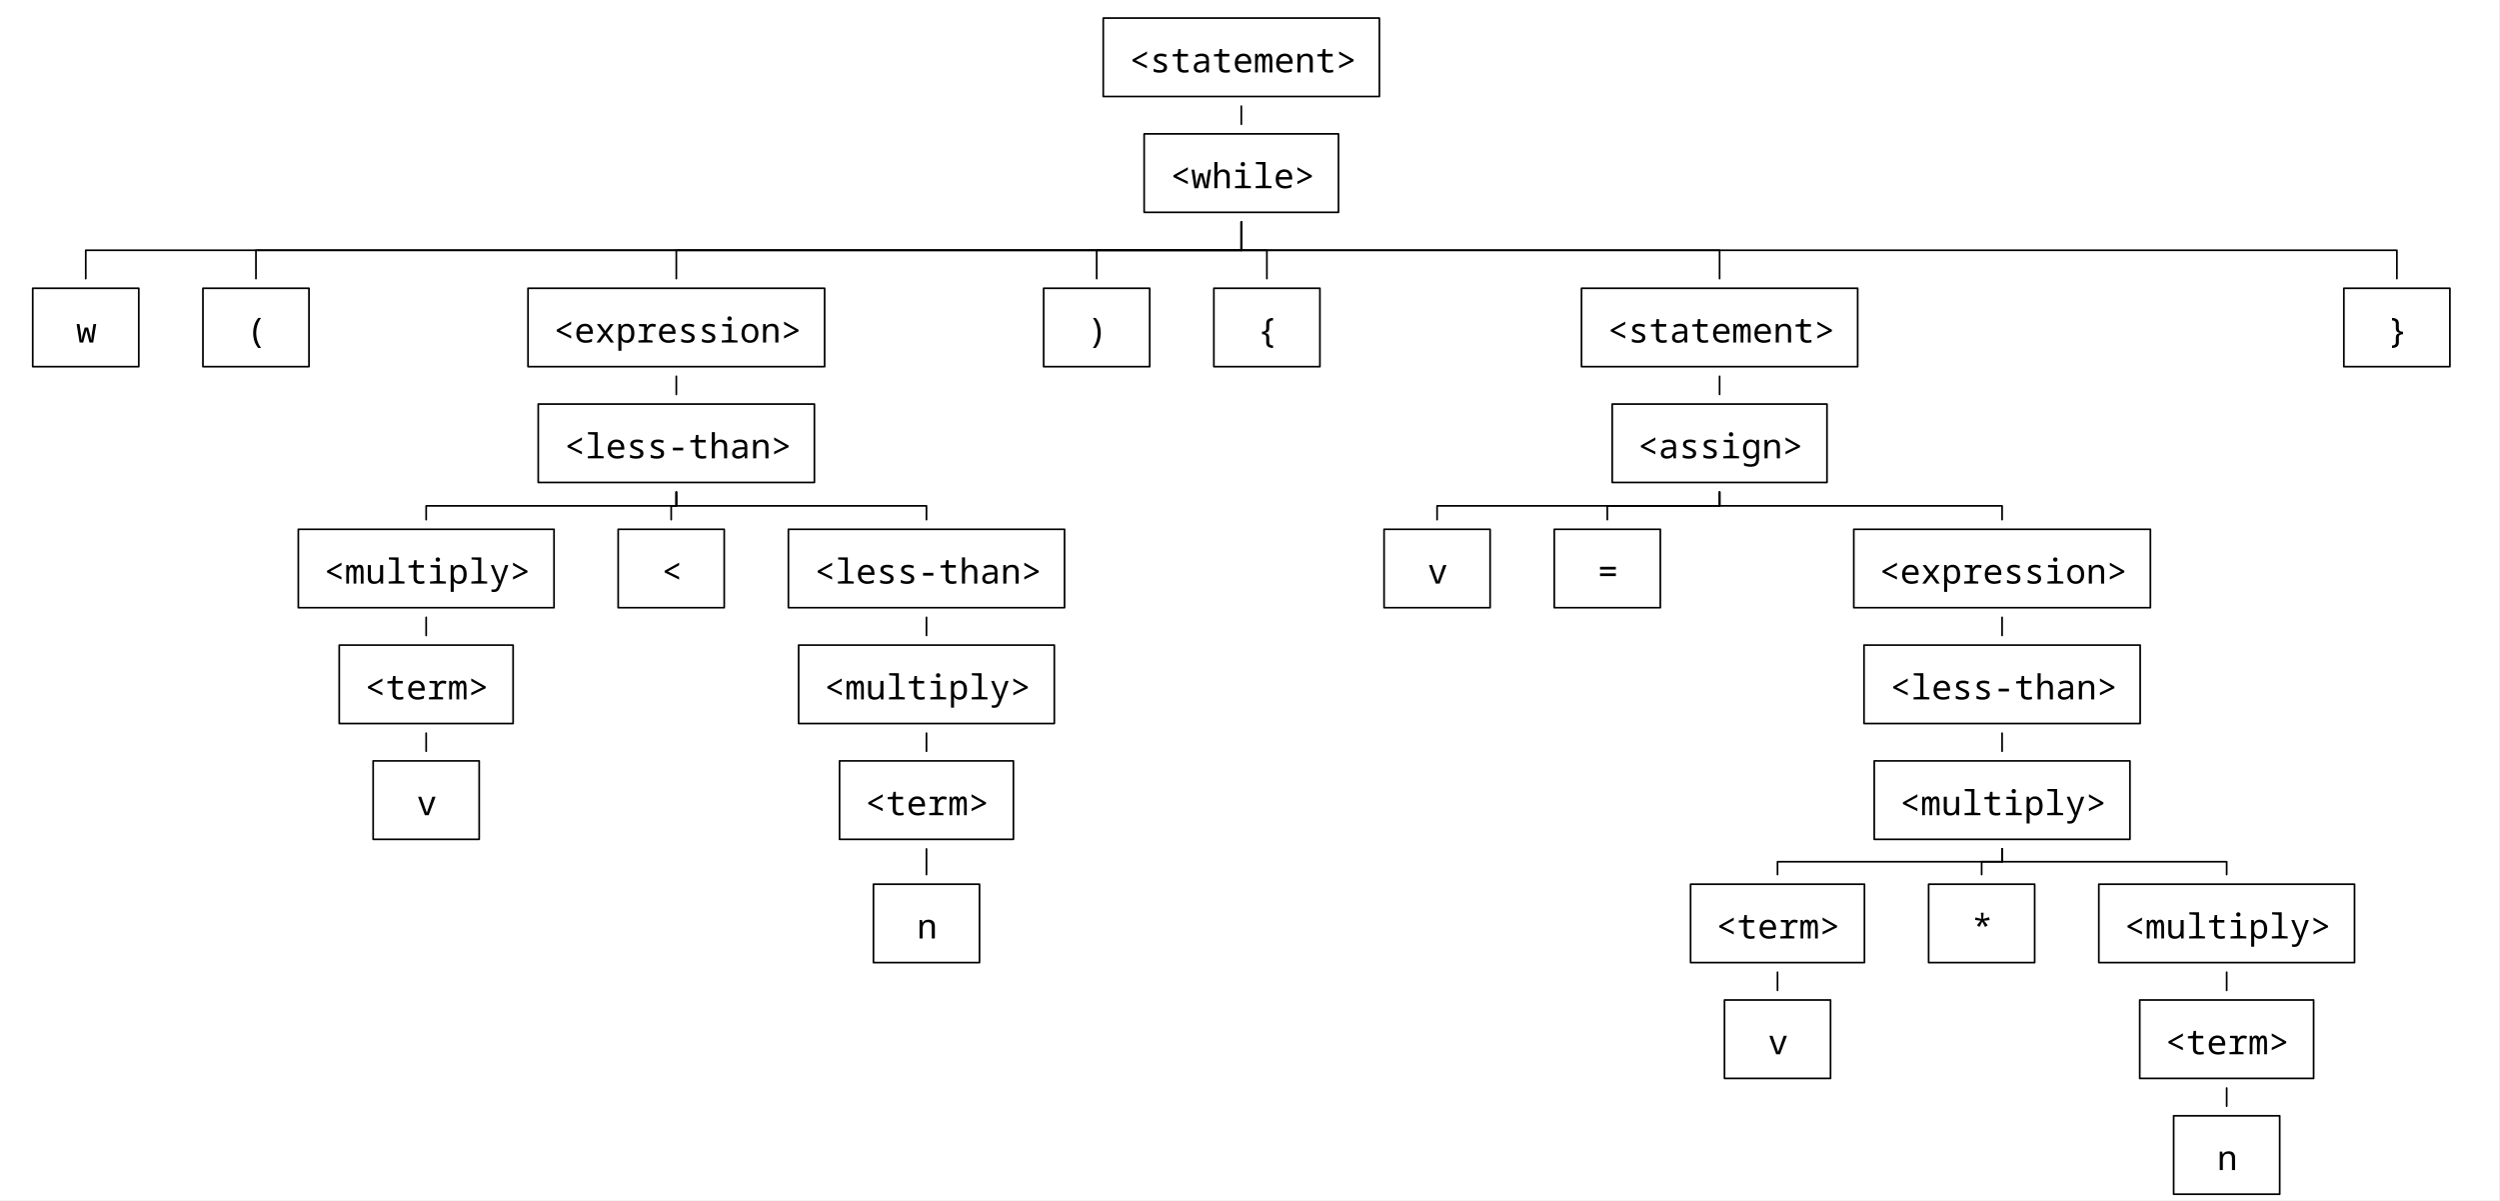
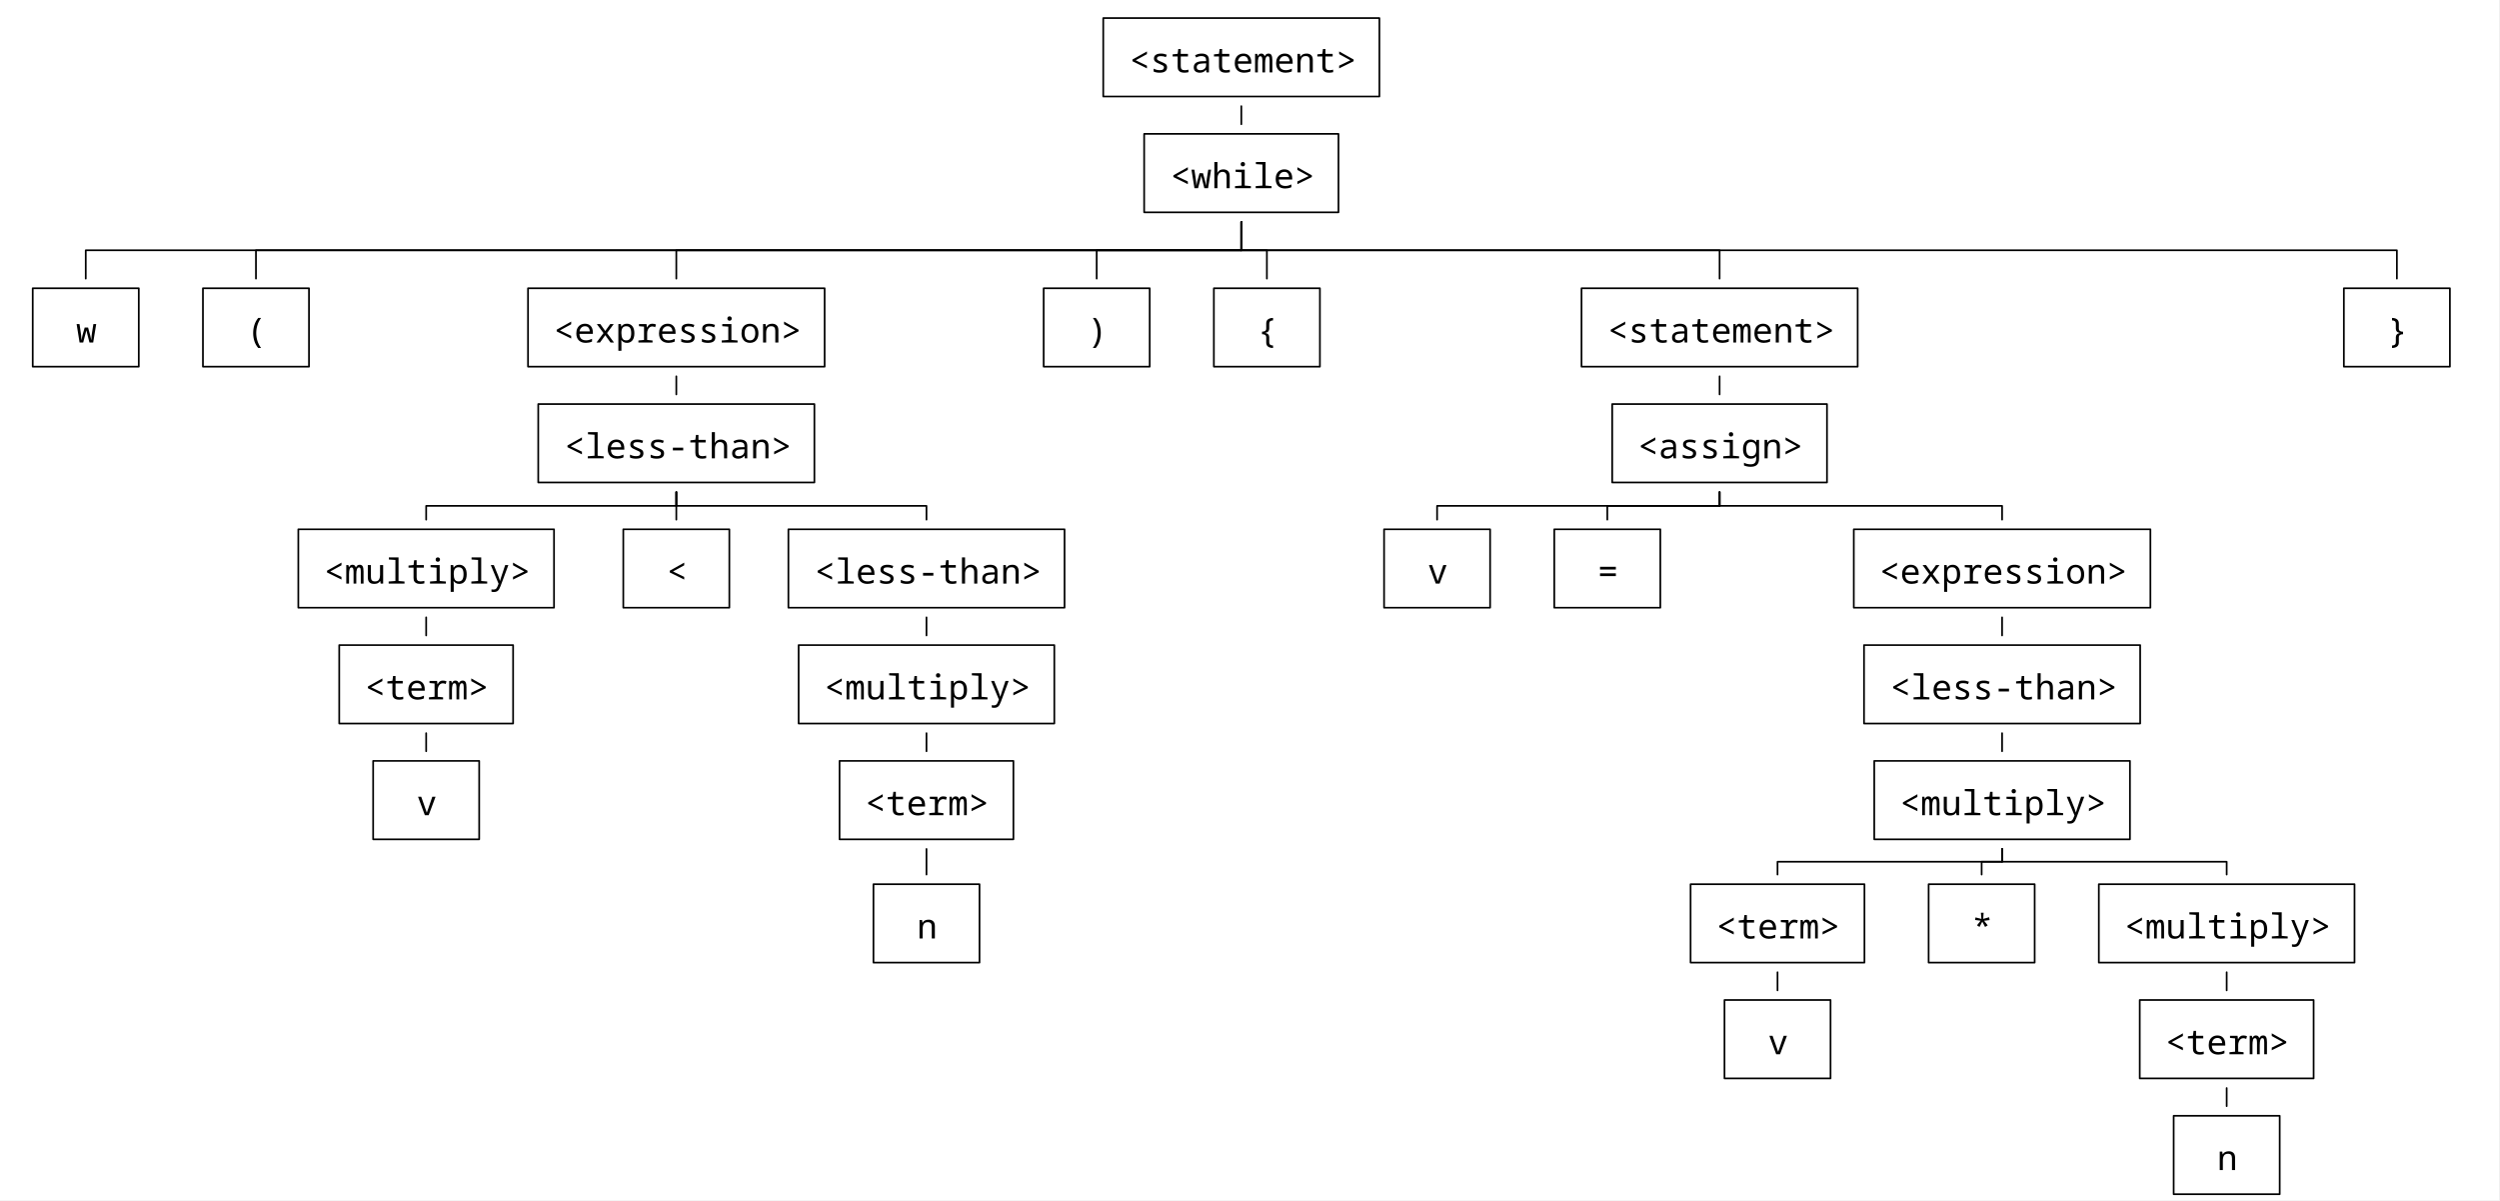
<svg xmlns="http://www.w3.org/2000/svg" width="2321.2" height="1114.4" viewBox="-15.2, 0, 2321.2, 1114.4" version="1.1">
  <defs>
    <marker id="arrow" markerUnits="userSpaceOnUse" viewBox="0 0 10 10" refX="10" refY="5" markerWidth="15.2" markerHeight="15.2" orient="auto">
      <path d="M 0 0 L 10 5 L 0 10" fill="black" />
    </marker>
    <marker id="arrowStart" markerUnits="userSpaceOnUse" viewBox="0 0 10 10" refX="0" refY="5" markerWidth="15.2" markerHeight="15.2" orient="auto">
      <path d="M 10 0 L 0 5 L 10 10" fill="black" />
    </marker>
    <marker id="arrowBackward" markerUnits="userSpaceOnUse" viewBox="0 0 10 10" refX="5" refY="5" markerWidth="15.2" markerHeight="15.2" orient="auto">
      <path d="M 0 0 L 10 5 L 0 10 z" fill="black" />
    </marker>
    <marker id="arrowForward" markerUnits="userSpaceOnUse" viewBox="0 0 10 10" refX="5" refY="5" markerWidth="15.2" markerHeight="15.2" orient="auto">
      <path d="M 10 0 L 0 5 L 10 10 z" fill="black" />
    </marker>
    <marker id="arrowBothways" markerUnits="userSpaceOnUse" viewBox="0 0 30 10" refX="15" refY="5" markerWidth="45.6" markerHeight="15.2" orient="auto">
      <path d="M 0 5 L 10 0 L 10 5 L 20 5 L 20 0 L 30 5 L 20 10 L 20 5 L 10 5 L 10 10 z" fill="black" />
    </marker>
    <pattern id="hatchBlack" x="10" y="10" width="10.0" height="10.0" patternUnits="userSpaceOnUse" patternTransform="rotate(45)">
      <line x1="0" y="0" x2="0" y2="10.0" stroke="black" stroke-width="4.0" />
    </pattern>
    <pattern id="hatchForNode" x="10" y="10" width="10.0" height="10.0" patternUnits="userSpaceOnUse" patternTransform="rotate(45)">
      <line x1="0" y="0" x2="0" y2="10.0" stroke="black" stroke-width="4.0" />
    </pattern>
    <pattern id="hatchForLeaf" x="10" y="10" width="10.0" height="10.0" patternUnits="userSpaceOnUse" patternTransform="rotate(45)">
      <line x1="0" y="0" x2="0" y2="10.0" stroke="black" stroke-width="4.0" />
    </pattern>
  </defs>
  <rect x="-15.2" y="0" width="2321.2" height="1114.4" stroke="none" fill="white" />
  <text white-space="pre" alignment-baseline="text-top" style="fill: black; stroke-width: 0; font-size: 32px;" x="1033.3" y="67.2">
    <tspan x="1033.8" y="67.2" style="" text-decoration="" font-family="'Noto Sans Mono', 'Noto Sans JP', 'Noto Sans Mono CJK JP', 'Noto Sans Arabic', 'Noto Sans Hebrew', 'Noto Sans Devanagari', 'Noto Sans Thai', 'Noto Sans Khmer', 'Noto Sans Math', monospace">&lt;statement&gt;</tspan>
  </text>
  <text white-space="pre" alignment-baseline="text-top" style="fill: black; stroke-width: 0; font-size: 32px;" x="1071.3" y="174.72">
    <tspan x="1071.8" y="174.72" style="" text-decoration="" font-family="'Noto Sans Mono', 'Noto Sans JP', 'Noto Sans Mono CJK JP', 'Noto Sans Arabic', 'Noto Sans Hebrew', 'Noto Sans Devanagari', 'Noto Sans Thai', 'Noto Sans Khmer', 'Noto Sans Math', monospace">&lt;while&gt;</tspan>
  </text>
  <text white-space="pre" alignment-baseline="text-top" style="fill: black; stroke-width: 0; font-size: 32px;" x="38.95" y="318.047">
    <tspan x="39.45" y="318.047" style="" text-decoration="" font-family="'Noto Sans Mono', 'Noto Sans JP', 'Noto Sans Mono CJK JP', 'Noto Sans Arabic', 'Noto Sans Hebrew', 'Noto Sans Devanagari', 'Noto Sans Thai', 'Noto Sans Khmer', 'Noto Sans Math', monospace">
      <tspan style="fill:none;">￭</tspan>w<tspan style="fill:none;">￭</tspan>
    </tspan>
  </text>
  <text white-space="pre" alignment-baseline="text-top" style="fill: black; stroke-width: 0; font-size: 32px;" x="197.05" y="318.047">
    <tspan x="197.55" y="318.047" style="" text-decoration="" font-family="'Noto Sans Mono', 'Noto Sans JP', 'Noto Sans Mono CJK JP', 'Noto Sans Arabic', 'Noto Sans Hebrew', 'Noto Sans Devanagari', 'Noto Sans Thai', 'Noto Sans Khmer', 'Noto Sans Math', monospace">
      <tspan style="fill:none;">￭</tspan>(<tspan style="fill:none;">￭</tspan>
    </tspan>
  </text>
  <text white-space="pre" alignment-baseline="text-top" style="fill: black; stroke-width: 0; font-size: 32px;" x="499.0" y="318.047">
    <tspan x="499.0" y="318.047" style="" text-decoration="" font-family="'Noto Sans Mono', 'Noto Sans JP', 'Noto Sans Mono CJK JP', 'Noto Sans Arabic', 'Noto Sans Hebrew', 'Noto Sans Devanagari', 'Noto Sans Thai', 'Noto Sans Khmer', 'Noto Sans Math', monospace">&lt;expression&gt;</tspan>
  </text>
  <text white-space="pre" alignment-baseline="text-top" style="fill: black; stroke-width: 0; font-size: 32px;" x="508.5" y="425.567">
    <tspan x="509.0" y="425.567" style="" text-decoration="" font-family="'Noto Sans Mono', 'Noto Sans JP', 'Noto Sans Mono CJK JP', 'Noto Sans Arabic', 'Noto Sans Hebrew', 'Noto Sans Devanagari', 'Noto Sans Thai', 'Noto Sans Khmer', 'Noto Sans Math', monospace">&lt;less-than&gt;</tspan>
  </text>
  <text white-space="pre" alignment-baseline="text-top" style="fill: black; stroke-width: 0; font-size: 32px;" x="285.65" y="541.841">
    <tspan x="285.65" y="541.841" style="" text-decoration="" font-family="'Noto Sans Mono', 'Noto Sans JP', 'Noto Sans Mono CJK JP', 'Noto Sans Arabic', 'Noto Sans Hebrew', 'Noto Sans Devanagari', 'Noto Sans Thai', 'Noto Sans Khmer', 'Noto Sans Math', monospace">&lt;multiply&gt;</tspan>
  </text>
  <text white-space="pre" alignment-baseline="text-top" style="fill: black; stroke-width: 0; font-size: 32px;" x="323.65" y="649.361">
    <tspan x="323.65" y="649.361" style="" text-decoration="" font-family="'Noto Sans Mono', 'Noto Sans JP', 'Noto Sans Mono CJK JP', 'Noto Sans Arabic', 'Noto Sans Hebrew', 'Noto Sans Devanagari', 'Noto Sans Thai', 'Noto Sans Khmer', 'Noto Sans Math', monospace">&lt;term&gt;</tspan>
  </text>
  <text white-space="pre" alignment-baseline="text-top" style="fill: black; stroke-width: 0; font-size: 32px;" x="355.15" y="756.881">
    <tspan x="355.65" y="756.881" style="" text-decoration="" font-family="'Noto Sans Mono', 'Noto Sans JP', 'Noto Sans Mono CJK JP', 'Noto Sans Arabic', 'Noto Sans Hebrew', 'Noto Sans Devanagari', 'Noto Sans Thai', 'Noto Sans Khmer', 'Noto Sans Math', monospace">
      <tspan style="fill:none;">￭</tspan>v<tspan style="fill:none;">￭</tspan>
    </tspan>
  </text>
-   <text white-space="pre" alignment-baseline="text-top" style="fill: black; stroke-width: 0; font-size: 32px;" x="582.75" y="541.841">
-     <tspan x="583.25" y="541.841" style="" text-decoration="" font-family="'Noto Sans Mono', 'Noto Sans JP', 'Noto Sans Mono CJK JP', 'Noto Sans Arabic', 'Noto Sans Hebrew', 'Noto Sans Devanagari', 'Noto Sans Thai', 'Noto Sans Khmer', 'Noto Sans Math', monospace">
+   <text white-space="pre" alignment-baseline="text-top" style="fill: black; stroke-width: 0; font-size: 32px;" x="587.5" y="541.841">
+     <tspan x="588.0" y="541.841" style="" text-decoration="" font-family="'Noto Sans Mono', 'Noto Sans JP', 'Noto Sans Mono CJK JP', 'Noto Sans Arabic', 'Noto Sans Hebrew', 'Noto Sans Devanagari', 'Noto Sans Thai', 'Noto Sans Khmer', 'Noto Sans Math', monospace">
      <tspan style="fill:none;">￭</tspan>&lt;<tspan style="fill:none;">￭</tspan>
    </tspan>
  </text>
  <text white-space="pre" alignment-baseline="text-top" style="fill: black; stroke-width: 0; font-size: 32px;" x="740.85" y="541.841">
    <tspan x="741.35" y="541.841" style="" text-decoration="" font-family="'Noto Sans Mono', 'Noto Sans JP', 'Noto Sans Mono CJK JP', 'Noto Sans Arabic', 'Noto Sans Hebrew', 'Noto Sans Devanagari', 'Noto Sans Thai', 'Noto Sans Khmer', 'Noto Sans Math', monospace">&lt;less-than&gt;</tspan>
  </text>
  <text white-space="pre" alignment-baseline="text-top" style="fill: black; stroke-width: 0; font-size: 32px;" x="750.35" y="649.361">
    <tspan x="750.35" y="649.361" style="" text-decoration="" font-family="'Noto Sans Mono', 'Noto Sans JP', 'Noto Sans Mono CJK JP', 'Noto Sans Arabic', 'Noto Sans Hebrew', 'Noto Sans Devanagari', 'Noto Sans Thai', 'Noto Sans Khmer', 'Noto Sans Math', monospace">&lt;multiply&gt;</tspan>
  </text>
  <text white-space="pre" alignment-baseline="text-top" style="fill: black; stroke-width: 0; font-size: 32px;" x="788.35" y="756.881">
    <tspan x="788.35" y="756.881" style="" text-decoration="" font-family="'Noto Sans Mono', 'Noto Sans JP', 'Noto Sans Mono CJK JP', 'Noto Sans Arabic', 'Noto Sans Hebrew', 'Noto Sans Devanagari', 'Noto Sans Thai', 'Noto Sans Khmer', 'Noto Sans Math', monospace">&lt;term&gt;</tspan>
  </text>
  <text white-space="pre" alignment-baseline="text-top" style="fill: black; stroke-width: 0; font-size: 32px;" x="819.85" y="871.36">
    <tspan x="820.35" y="871.36" style="" text-decoration="" font-family="'Noto Sans Mono', 'Noto Sans JP', 'Noto Sans Mono CJK JP', 'Noto Sans Arabic', 'Noto Sans Hebrew', 'Noto Sans Devanagari', 'Noto Sans Thai', 'Noto Sans Khmer', 'Noto Sans Math', monospace">
      <tspan style="fill:none;">￭</tspan>n<tspan style="fill:none;">￭</tspan>
    </tspan>
  </text>
  <text white-space="pre" alignment-baseline="text-top" style="fill: black; stroke-width: 0; font-size: 32px;" x="977.95" y="318.047">
    <tspan x="978.45" y="318.047" style="" text-decoration="" font-family="'Noto Sans Mono', 'Noto Sans JP', 'Noto Sans Mono CJK JP', 'Noto Sans Arabic', 'Noto Sans Hebrew', 'Noto Sans Devanagari', 'Noto Sans Thai', 'Noto Sans Khmer', 'Noto Sans Math', monospace">
      <tspan style="fill:none;">￭</tspan>)<tspan style="fill:none;">￭</tspan>
    </tspan>
  </text>
  <text white-space="pre" alignment-baseline="text-top" style="fill: black; stroke-width: 0; font-size: 32px;" x="1136.05" y="318.047">
    <tspan x="1136.55" y="318.047" style="" text-decoration="" font-family="'Noto Sans Mono', 'Noto Sans JP', 'Noto Sans Mono CJK JP', 'Noto Sans Arabic', 'Noto Sans Hebrew', 'Noto Sans Devanagari', 'Noto Sans Thai', 'Noto Sans Khmer', 'Noto Sans Math', monospace">
      <tspan style="fill:none;">￭</tspan>{<tspan style="fill:none;">￭</tspan>
    </tspan>
  </text>
  <text white-space="pre" alignment-baseline="text-top" style="fill: black; stroke-width: 0; font-size: 32px;" x="1477.55" y="318.047">
    <tspan x="1478.05" y="318.047" style="" text-decoration="" font-family="'Noto Sans Mono', 'Noto Sans JP', 'Noto Sans Mono CJK JP', 'Noto Sans Arabic', 'Noto Sans Hebrew', 'Noto Sans Devanagari', 'Noto Sans Thai', 'Noto Sans Khmer', 'Noto Sans Math', monospace">&lt;statement&gt;</tspan>
  </text>
  <text white-space="pre" alignment-baseline="text-top" style="fill: black; stroke-width: 0; font-size: 32px;" x="1506.05" y="425.567">
    <tspan x="1506.05" y="425.567" style="" text-decoration="" font-family="'Noto Sans Mono', 'Noto Sans JP', 'Noto Sans Mono CJK JP', 'Noto Sans Arabic', 'Noto Sans Hebrew', 'Noto Sans Devanagari', 'Noto Sans Thai', 'Noto Sans Khmer', 'Noto Sans Math', monospace">&lt;assign&gt;</tspan>
  </text>
  <text white-space="pre" alignment-baseline="text-top" style="fill: black; stroke-width: 0; font-size: 32px;" x="1294.15" y="541.841">
    <tspan x="1294.65" y="541.841" style="" text-decoration="" font-family="'Noto Sans Mono', 'Noto Sans JP', 'Noto Sans Mono CJK JP', 'Noto Sans Arabic', 'Noto Sans Hebrew', 'Noto Sans Devanagari', 'Noto Sans Thai', 'Noto Sans Khmer', 'Noto Sans Math', monospace">
      <tspan style="fill:none;">￭</tspan>v<tspan style="fill:none;">￭</tspan>
    </tspan>
  </text>
  <text white-space="pre" alignment-baseline="text-top" style="fill: black; stroke-width: 0; font-size: 32px;" x="1452.25" y="541.841">
    <tspan x="1452.75" y="541.841" style="" text-decoration="" font-family="'Noto Sans Mono', 'Noto Sans JP', 'Noto Sans Mono CJK JP', 'Noto Sans Arabic', 'Noto Sans Hebrew', 'Noto Sans Devanagari', 'Noto Sans Thai', 'Noto Sans Khmer', 'Noto Sans Math', monospace">
      <tspan style="fill:none;">￭</tspan>=<tspan style="fill:none;">￭</tspan>
    </tspan>
  </text>
  <text white-space="pre" alignment-baseline="text-top" style="fill: black; stroke-width: 0; font-size: 32px;" x="1730.45" y="541.841">
    <tspan x="1730.45" y="541.841" style="" text-decoration="" font-family="'Noto Sans Mono', 'Noto Sans JP', 'Noto Sans Mono CJK JP', 'Noto Sans Arabic', 'Noto Sans Hebrew', 'Noto Sans Devanagari', 'Noto Sans Thai', 'Noto Sans Khmer', 'Noto Sans Math', monospace">&lt;expression&gt;</tspan>
  </text>
  <text white-space="pre" alignment-baseline="text-top" style="fill: black; stroke-width: 0; font-size: 32px;" x="1739.95" y="649.361">
    <tspan x="1740.45" y="649.361" style="" text-decoration="" font-family="'Noto Sans Mono', 'Noto Sans JP', 'Noto Sans Mono CJK JP', 'Noto Sans Arabic', 'Noto Sans Hebrew', 'Noto Sans Devanagari', 'Noto Sans Thai', 'Noto Sans Khmer', 'Noto Sans Math', monospace">&lt;less-than&gt;</tspan>
  </text>
  <text white-space="pre" alignment-baseline="text-top" style="fill: black; stroke-width: 0; font-size: 32px;" x="1749.45" y="756.881">
    <tspan x="1749.45" y="756.881" style="" text-decoration="" font-family="'Noto Sans Mono', 'Noto Sans JP', 'Noto Sans Mono CJK JP', 'Noto Sans Arabic', 'Noto Sans Hebrew', 'Noto Sans Devanagari', 'Noto Sans Thai', 'Noto Sans Khmer', 'Noto Sans Math', monospace">&lt;multiply&gt;</tspan>
  </text>
  <text white-space="pre" alignment-baseline="text-top" style="fill: black; stroke-width: 0; font-size: 32px;" x="1578.85" y="871.36">
    <tspan x="1578.85" y="871.36" style="" text-decoration="" font-family="'Noto Sans Mono', 'Noto Sans JP', 'Noto Sans Mono CJK JP', 'Noto Sans Arabic', 'Noto Sans Hebrew', 'Noto Sans Devanagari', 'Noto Sans Thai', 'Noto Sans Khmer', 'Noto Sans Math', monospace">&lt;term&gt;</tspan>
  </text>
  <text white-space="pre" alignment-baseline="text-top" style="fill: black; stroke-width: 0; font-size: 32px;" x="1610.35" y="978.88">
    <tspan x="1610.85" y="978.88" style="" text-decoration="" font-family="'Noto Sans Mono', 'Noto Sans JP', 'Noto Sans Mono CJK JP', 'Noto Sans Arabic', 'Noto Sans Hebrew', 'Noto Sans Devanagari', 'Noto Sans Thai', 'Noto Sans Khmer', 'Noto Sans Math', monospace">
      <tspan style="fill:none;">￭</tspan>v<tspan style="fill:none;">￭</tspan>
    </tspan>
  </text>
  <text white-space="pre" alignment-baseline="text-top" style="fill: black; stroke-width: 0; font-size: 32px;" x="1799.95" y="871.36">
    <tspan x="1800.45" y="871.36" style="" text-decoration="" font-family="'Noto Sans Mono', 'Noto Sans JP', 'Noto Sans Mono CJK JP', 'Noto Sans Arabic', 'Noto Sans Hebrew', 'Noto Sans Devanagari', 'Noto Sans Thai', 'Noto Sans Khmer', 'Noto Sans Math', monospace">
      <tspan style="fill:none;">￭</tspan>*<tspan style="fill:none;">￭</tspan>
    </tspan>
  </text>
  <text white-space="pre" alignment-baseline="text-top" style="fill: black; stroke-width: 0; font-size: 32px;" x="1958.05" y="871.36">
    <tspan x="1958.05" y="871.36" style="" text-decoration="" font-family="'Noto Sans Mono', 'Noto Sans JP', 'Noto Sans Mono CJK JP', 'Noto Sans Arabic', 'Noto Sans Hebrew', 'Noto Sans Devanagari', 'Noto Sans Thai', 'Noto Sans Khmer', 'Noto Sans Math', monospace">&lt;multiply&gt;</tspan>
  </text>
  <text white-space="pre" alignment-baseline="text-top" style="fill: black; stroke-width: 0; font-size: 32px;" x="1996.05" y="978.88">
    <tspan x="1996.05" y="978.88" style="" text-decoration="" font-family="'Noto Sans Mono', 'Noto Sans JP', 'Noto Sans Mono CJK JP', 'Noto Sans Arabic', 'Noto Sans Hebrew', 'Noto Sans Devanagari', 'Noto Sans Thai', 'Noto Sans Khmer', 'Noto Sans Math', monospace">&lt;term&gt;</tspan>
  </text>
  <text white-space="pre" alignment-baseline="text-top" style="fill: black; stroke-width: 0; font-size: 32px;" x="2027.55" y="1086.4">
    <tspan x="2028.05" y="1086.4" style="" text-decoration="" font-family="'Noto Sans Mono', 'Noto Sans JP', 'Noto Sans Mono CJK JP', 'Noto Sans Arabic', 'Noto Sans Hebrew', 'Noto Sans Devanagari', 'Noto Sans Thai', 'Noto Sans Khmer', 'Noto Sans Math', monospace">
      <tspan style="fill:none;">￭</tspan>n<tspan style="fill:none;">￭</tspan>
    </tspan>
  </text>
  <text white-space="pre" alignment-baseline="text-top" style="fill: black; stroke-width: 0; font-size: 32px;" x="2185.65" y="318.047">
    <tspan x="2186.15" y="318.047" style="" text-decoration="" font-family="'Noto Sans Mono', 'Noto Sans JP', 'Noto Sans Mono CJK JP', 'Noto Sans Arabic', 'Noto Sans Hebrew', 'Noto Sans Devanagari', 'Noto Sans Thai', 'Noto Sans Khmer', 'Noto Sans Math', monospace">
      <tspan style="fill:none;">￭</tspan>}<tspan style="fill:none;">￭</tspan>
    </tspan>
  </text>
  <polyline style="stroke:black; stroke-width:1.6; fill:none; stroke-linejoin:round; stroke-linecap:round;" points="1137.8 115.36 1137.8 106.96 1137.8 106.96 1137.8 98.56" />
  <polyline style="stroke:black; stroke-width:1.6; fill:none; stroke-linejoin:round; stroke-linecap:round;" points="64.45 258.687 64.45 232.384 1137.8 232.384 1137.8 206.08" />
  <polyline style="stroke:black; stroke-width:1.6; fill:none; stroke-linejoin:round; stroke-linecap:round;" points="222.55 258.687 222.55 232.384 1137.8 232.384 1137.8 206.08" />
  <polyline style="stroke:black; stroke-width:1.6; fill:none; stroke-linejoin:round; stroke-linecap:round;" points="613.0 258.687 613.0 232.384 1137.8 232.384 1137.8 206.08" />
  <polyline style="stroke:black; stroke-width:1.6; fill:none; stroke-linejoin:round; stroke-linecap:round;" points="1003.45 258.687 1003.45 232.384 1137.8 232.384 1137.8 206.08" />
  <polyline style="stroke:black; stroke-width:1.6; fill:none; stroke-linejoin:round; stroke-linecap:round;" points="1161.55 258.687 1161.55 232.384 1137.8 232.384 1137.8 206.08" />
  <polyline style="stroke:black; stroke-width:1.6; fill:none; stroke-linejoin:round; stroke-linecap:round;" points="1582.05 258.687 1582.05 232.384 1137.8 232.384 1137.8 206.08" />
  <polyline style="stroke:black; stroke-width:1.6; fill:none; stroke-linejoin:round; stroke-linecap:round;" points="2211.15 258.687 2211.15 232.384 1137.8 232.384 1137.8 206.08" />
  <polyline style="stroke:black; stroke-width:1.6; fill:none; stroke-linejoin:round; stroke-linecap:round;" points="613.0 366.207 613.0 357.807 613.0 357.807 613.0 349.407" />
  <polyline style="stroke:black; stroke-width:1.6; fill:none; stroke-linejoin:round; stroke-linecap:round;" points="380.65 482.481 380.65 469.704 613.0 469.704 613.0 456.927" />
-   <polyline style="stroke:black; stroke-width:1.6; fill:none; stroke-linejoin:round; stroke-linecap:round;" points="608.25 482.481 608.25 469.704 613.0 469.704 613.0 456.927" />
+   <polyline style="stroke:black; stroke-width:1.6; fill:none; stroke-linejoin:round; stroke-linecap:round;" points="613.0 482.481 613.0 469.704 613.0 469.704 613.0 456.927" />
  <polyline style="stroke:black; stroke-width:1.6; fill:none; stroke-linejoin:round; stroke-linecap:round;" points="845.35 482.481 845.35 469.704 613.0 469.704 613.0 456.927" />
  <polyline style="stroke:black; stroke-width:1.6; fill:none; stroke-linejoin:round; stroke-linecap:round;" points="380.65 590.001 380.65 581.601 380.65 581.601 380.65 573.201" />
  <polyline style="stroke:black; stroke-width:1.6; fill:none; stroke-linejoin:round; stroke-linecap:round;" points="380.65 697.521 380.65 689.121 380.65 689.121 380.65 680.721" />
  <polyline style="stroke:black; stroke-width:1.6; fill:none; stroke-linejoin:round; stroke-linecap:round;" points="845.35 590.001 845.35 581.601 845.35 581.601 845.35 573.201" />
  <polyline style="stroke:black; stroke-width:1.6; fill:none; stroke-linejoin:round; stroke-linecap:round;" points="845.35 697.521 845.35 689.121 845.35 689.121 845.35 680.721" />
  <polyline style="stroke:black; stroke-width:1.6; fill:none; stroke-linejoin:round; stroke-linecap:round;" points="845.35 812.0 845.35 800.121 845.35 800.121 845.35 788.241" />
  <polyline style="stroke:black; stroke-width:1.6; fill:none; stroke-linejoin:round; stroke-linecap:round;" points="1582.05 366.207 1582.05 357.807 1582.05 357.807 1582.05 349.407" />
  <polyline style="stroke:black; stroke-width:1.6; fill:none; stroke-linejoin:round; stroke-linecap:round;" points="1319.65 482.481 1319.65 469.704 1582.05 469.704 1582.05 456.927" />
  <polyline style="stroke:black; stroke-width:1.6; fill:none; stroke-linejoin:round; stroke-linecap:round;" points="1477.75 482.481 1477.75 469.704 1582.05 469.704 1582.05 456.927" />
  <polyline style="stroke:black; stroke-width:1.6; fill:none; stroke-linejoin:round; stroke-linecap:round;" points="1844.45 482.481 1844.45 469.704 1582.05 469.704 1582.05 456.927" />
  <polyline style="stroke:black; stroke-width:1.6; fill:none; stroke-linejoin:round; stroke-linecap:round;" points="1844.45 590.001 1844.45 581.601 1844.45 581.601 1844.45 573.201" />
  <polyline style="stroke:black; stroke-width:1.6; fill:none; stroke-linejoin:round; stroke-linecap:round;" points="1844.45 697.521 1844.45 689.121 1844.45 689.121 1844.45 680.721" />
  <polyline style="stroke:black; stroke-width:1.6; fill:none; stroke-linejoin:round; stroke-linecap:round;" points="1635.85 812.0 1635.85 800.121 1844.45 800.121 1844.45 788.241" />
  <polyline style="stroke:black; stroke-width:1.6; fill:none; stroke-linejoin:round; stroke-linecap:round;" points="1825.45 812.0 1825.45 800.121 1844.45 800.121 1844.45 788.241" />
  <polyline style="stroke:black; stroke-width:1.6; fill:none; stroke-linejoin:round; stroke-linecap:round;" points="2053.05 812.0 2053.05 800.121 1844.45 800.121 1844.45 788.241" />
  <polyline style="stroke:black; stroke-width:1.6; fill:none; stroke-linejoin:round; stroke-linecap:round;" points="1635.85 919.52 1635.85 911.12 1635.85 911.12 1635.85 902.72" />
  <polyline style="stroke:black; stroke-width:1.6; fill:none; stroke-linejoin:round; stroke-linecap:round;" points="2053.05 919.52 2053.05 911.12 2053.05 911.12 2053.05 902.72" />
  <polyline style="stroke:black; stroke-width:1.6; fill:none; stroke-linejoin:round; stroke-linecap:round;" points="2053.05 1027.04 2053.05 1018.64 2053.05 1018.64 2053.05 1010.24" />
  <polygon style="stroke:black; stroke-width:1.6; fill:none; stroke-linejoin:round; stroke-linecap:round;" points="1009.55,16.8 1266.05,16.8 1266.05,89.6 1009.55,89.6" />
  <polygon style="stroke:black; stroke-width:1.6; fill:none; stroke-linejoin:round; stroke-linecap:round;" points="1047.55,124.32 1228.05,124.32 1228.05,197.12 1047.55,197.12" />
  <polygon style="stroke:black; stroke-width:1.6; fill:none; stroke-linejoin:round; stroke-linecap:round;" points="15.2,267.647 113.7,267.647 113.7,340.447 15.2,340.447" />
  <polygon style="stroke:black; stroke-width:1.6; fill:none; stroke-linejoin:round; stroke-linecap:round;" points="173.3,267.647 271.8,267.647 271.8,340.447 173.3,340.447" />
  <polygon style="stroke:black; stroke-width:1.6; fill:none; stroke-linejoin:round; stroke-linecap:round;" points="475.25,267.647 750.75,267.647 750.75,340.447 475.25,340.447" />
  <polygon style="stroke:black; stroke-width:1.6; fill:none; stroke-linejoin:round; stroke-linecap:round;" points="484.75,375.167 741.25,375.167 741.25,447.967 484.75,447.967" />
  <polygon style="stroke:black; stroke-width:1.6; fill:none; stroke-linejoin:round; stroke-linecap:round;" points="261.9,491.441 499.4,491.441 499.4,564.241 261.9,564.241" />
  <polygon style="stroke:black; stroke-width:1.6; fill:none; stroke-linejoin:round; stroke-linecap:round;" points="299.9,598.961 461.4,598.961 461.4,671.761 299.9,671.761" />
  <polygon style="stroke:black; stroke-width:1.6; fill:none; stroke-linejoin:round; stroke-linecap:round;" points="331.4,706.481 429.9,706.481 429.9,779.281 331.4,779.281" />
-   <polygon style="stroke:black; stroke-width:1.6; fill:none; stroke-linejoin:round; stroke-linecap:round;" points="559.0,491.441 657.5,491.441 657.5,564.241 559.0,564.241" />
+   <polygon style="stroke:black; stroke-width:1.6; fill:none; stroke-linejoin:round; stroke-linecap:round;" points="563.75,491.441 662.25,491.441 662.25,564.241 563.75,564.241" />
  <polygon style="stroke:black; stroke-width:1.6; fill:none; stroke-linejoin:round; stroke-linecap:round;" points="717.1,491.441 973.6,491.441 973.6,564.241 717.1,564.241" />
  <polygon style="stroke:black; stroke-width:1.6; fill:none; stroke-linejoin:round; stroke-linecap:round;" points="726.6,598.961 964.1,598.961 964.1,671.761 726.6,671.761" />
  <polygon style="stroke:black; stroke-width:1.6; fill:none; stroke-linejoin:round; stroke-linecap:round;" points="764.6,706.481 926.1,706.481 926.1,779.281 764.6,779.281" />
  <polygon style="stroke:black; stroke-width:1.6; fill:none; stroke-linejoin:round; stroke-linecap:round;" points="796.1,820.96 894.6,820.96 894.6,893.76 796.1,893.76" />
  <polygon style="stroke:black; stroke-width:1.6; fill:none; stroke-linejoin:round; stroke-linecap:round;" points="954.2,267.647 1052.7,267.647 1052.7,340.447 954.2,340.447" />
  <polygon style="stroke:black; stroke-width:1.6; fill:none; stroke-linejoin:round; stroke-linecap:round;" points="1112.3,267.647 1210.8,267.647 1210.8,340.447 1112.3,340.447" />
  <polygon style="stroke:black; stroke-width:1.6; fill:none; stroke-linejoin:round; stroke-linecap:round;" points="1453.8,267.647 1710.3,267.647 1710.3,340.447 1453.8,340.447" />
  <polygon style="stroke:black; stroke-width:1.6; fill:none; stroke-linejoin:round; stroke-linecap:round;" points="1482.3,375.167 1681.8,375.167 1681.8,447.967 1482.3,447.967" />
  <polygon style="stroke:black; stroke-width:1.6; fill:none; stroke-linejoin:round; stroke-linecap:round;" points="1270.4,491.441 1368.9,491.441 1368.9,564.241 1270.4,564.241" />
  <polygon style="stroke:black; stroke-width:1.6; fill:none; stroke-linejoin:round; stroke-linecap:round;" points="1428.5,491.441 1527,491.441 1527,564.241 1428.5,564.241" />
  <polygon style="stroke:black; stroke-width:1.6; fill:none; stroke-linejoin:round; stroke-linecap:round;" points="1706.7,491.441 1982.2,491.441 1982.2,564.241 1706.7,564.241" />
  <polygon style="stroke:black; stroke-width:1.6; fill:none; stroke-linejoin:round; stroke-linecap:round;" points="1716.2,598.961 1972.7,598.961 1972.7,671.761 1716.2,671.761" />
  <polygon style="stroke:black; stroke-width:1.6; fill:none; stroke-linejoin:round; stroke-linecap:round;" points="1725.7,706.481 1963.2,706.481 1963.2,779.281 1725.7,779.281" />
  <polygon style="stroke:black; stroke-width:1.6; fill:none; stroke-linejoin:round; stroke-linecap:round;" points="1555.1,820.96 1716.6,820.96 1716.6,893.76 1555.1,893.76" />
  <polygon style="stroke:black; stroke-width:1.6; fill:none; stroke-linejoin:round; stroke-linecap:round;" points="1586.6,928.48 1685.1,928.48 1685.1,1001.28 1586.6,1001.28" />
  <polygon style="stroke:black; stroke-width:1.6; fill:none; stroke-linejoin:round; stroke-linecap:round;" points="1776.2,820.96 1874.7,820.96 1874.7,893.76 1776.2,893.76" />
  <polygon style="stroke:black; stroke-width:1.6; fill:none; stroke-linejoin:round; stroke-linecap:round;" points="1934.3,820.96 2171.8,820.96 2171.8,893.76 1934.3,893.76" />
  <polygon style="stroke:black; stroke-width:1.6; fill:none; stroke-linejoin:round; stroke-linecap:round;" points="1972.3,928.48 2133.8,928.48 2133.8,1001.28 1972.3,1001.28" />
  <polygon style="stroke:black; stroke-width:1.6; fill:none; stroke-linejoin:round; stroke-linecap:round;" points="2003.8,1036.0 2102.3,1036.0 2102.3,1108.8 2003.8,1108.8" />
  <polygon style="stroke:black; stroke-width:1.6; fill:none; stroke-linejoin:round; stroke-linecap:round;" points="2161.9,267.647 2260.4,267.647 2260.4,340.447 2161.9,340.447" />
</svg>
